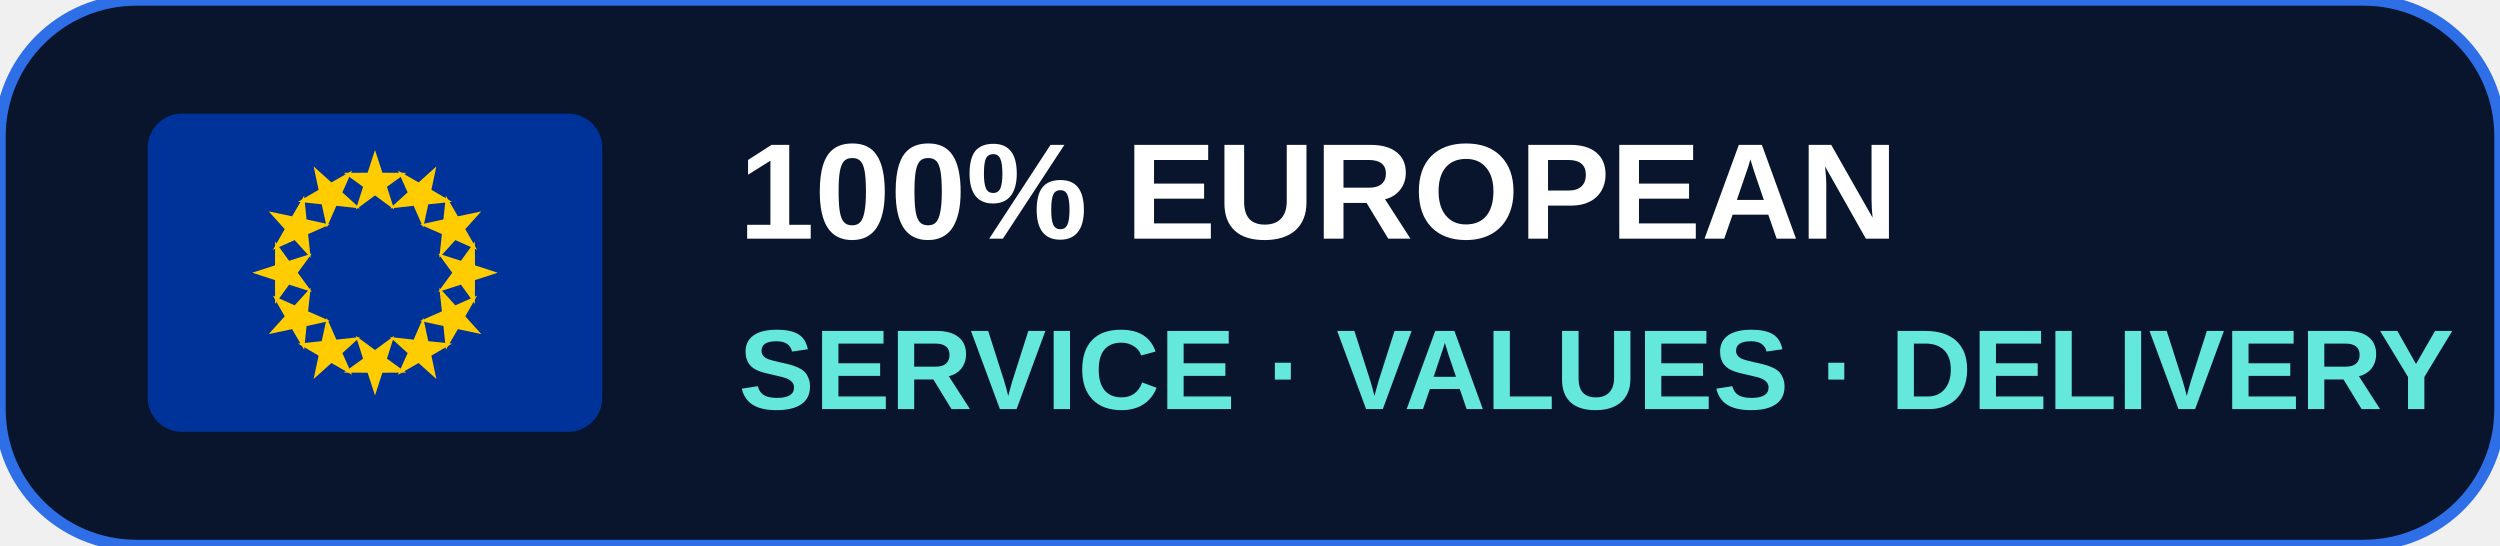
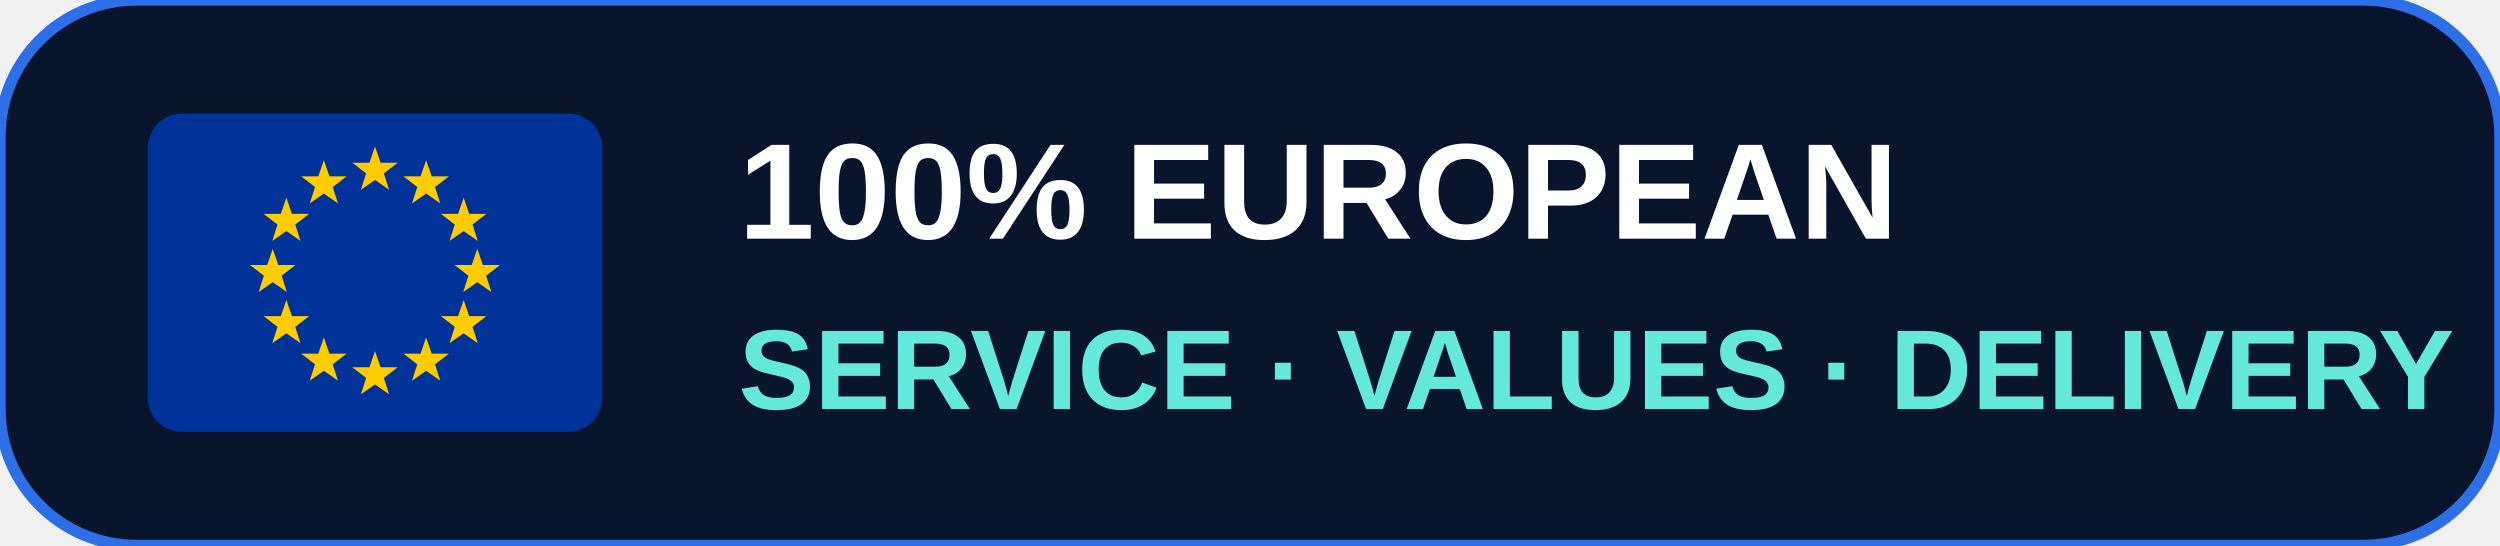
<svg xmlns="http://www.w3.org/2000/svg" viewBox="0 0 220 48" role="img" aria-labelledby="t d">
  <rect width="220" height="48" rx="12" fill="#08152d" stroke="#2e6fe8" />
  <g transform="translate(13 10)">
    <rect width="40" height="28" rx="3" fill="#003399" />
+     <defs>
+       <path id="eu-star" d="M0-2.1.49-.68 2-.68.78.26 1.24 1.7 0 .83-1.24 1.7-.78.26-2-.68-.49-.68Z" />
+     </defs>
    <g fill="#ffcc00">
-       <path id="s" d="M20 3.2l.65 2 2.1.01-1.7 1.23.64 2-1.69-1.24-1.69 1.24.64-2-1.7-1.23 2.1-.01z" />
-       <use href="#s" transform="rotate(30 20 14)" />
-       <use href="#s" transform="rotate(60 20 14)" />
-       <use href="#s" transform="rotate(90 20 14)" />
-       <use href="#s" transform="rotate(120 20 14)" />
-       <use href="#s" transform="rotate(150 20 14)" />
-       <use href="#s" transform="rotate(180 20 14)" />
-       <use href="#s" transform="rotate(210 20 14)" />
-       <use href="#s" transform="rotate(240 20 14)" />
-       <use href="#s" transform="rotate(270 20 14)" />
-       <use href="#s" transform="rotate(300 20 14)" />
-       <use href="#s" transform="rotate(330 20 14)" />
+       <use href="#eu-star" transform="translate(20 5)" />
+       <use href="#eu-star" transform="translate(24.5 6.2)" />
+       <use href="#eu-star" transform="translate(27.8 9.5)" />
+       <use href="#eu-star" transform="translate(29 14)" />
+       <use href="#eu-star" transform="translate(27.8 18.5)" />
+       <use href="#eu-star" transform="translate(24.5 21.8)" />
+       <use href="#eu-star" transform="translate(20 23)" />
+       <use href="#eu-star" transform="translate(15.5 21.8)" />
+       <use href="#eu-star" transform="translate(12.2 18.5)" />
+       <use href="#eu-star" transform="translate(11 14)" />
+       <use href="#eu-star" transform="translate(12.2 9.5)" />
+       <use href="#eu-star" transform="translate(15.5 6.2)" />
    </g>
  </g>
  <text x="65" y="21" fill="#fff" font-family="Arial,Helvetica,sans-serif" font-size="12" font-weight="700">100% EUROPEAN</text>
  <text x="65" y="36" fill="#65e8dc" font-family="Arial,Helvetica,sans-serif" font-size="10" font-weight="700">SERVICE · VALUES · DELIVERY</text>
</svg>
